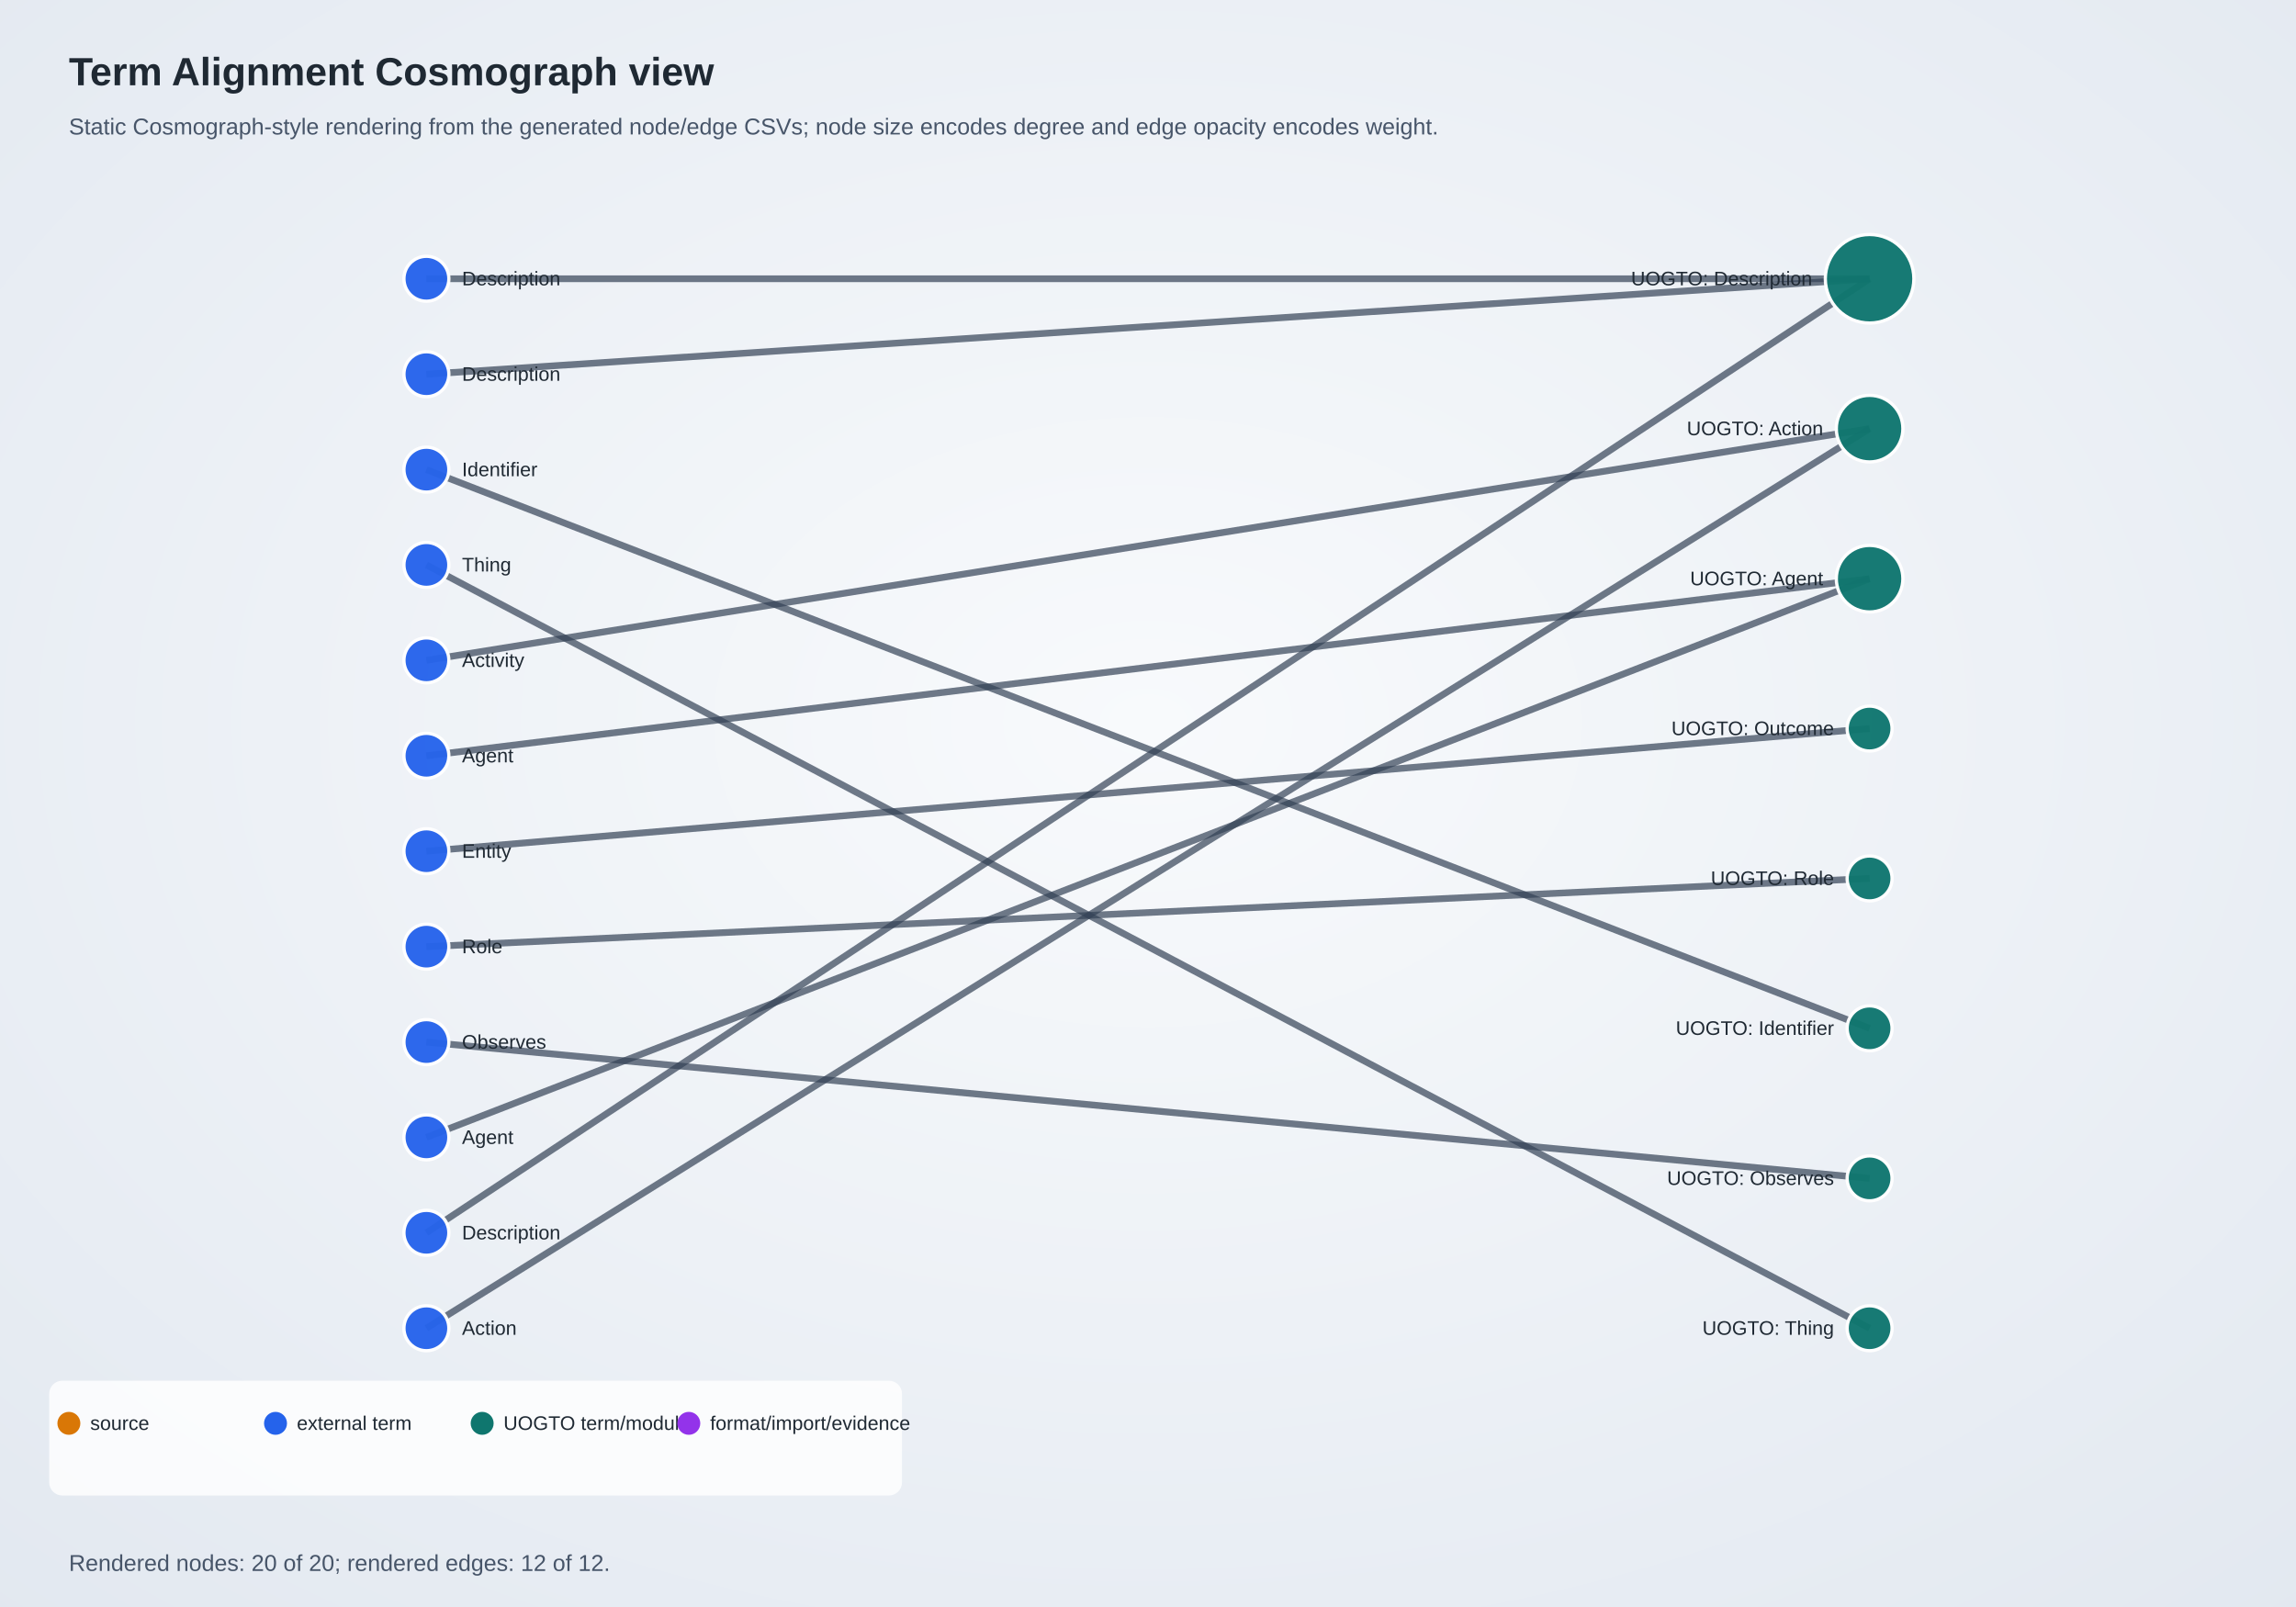
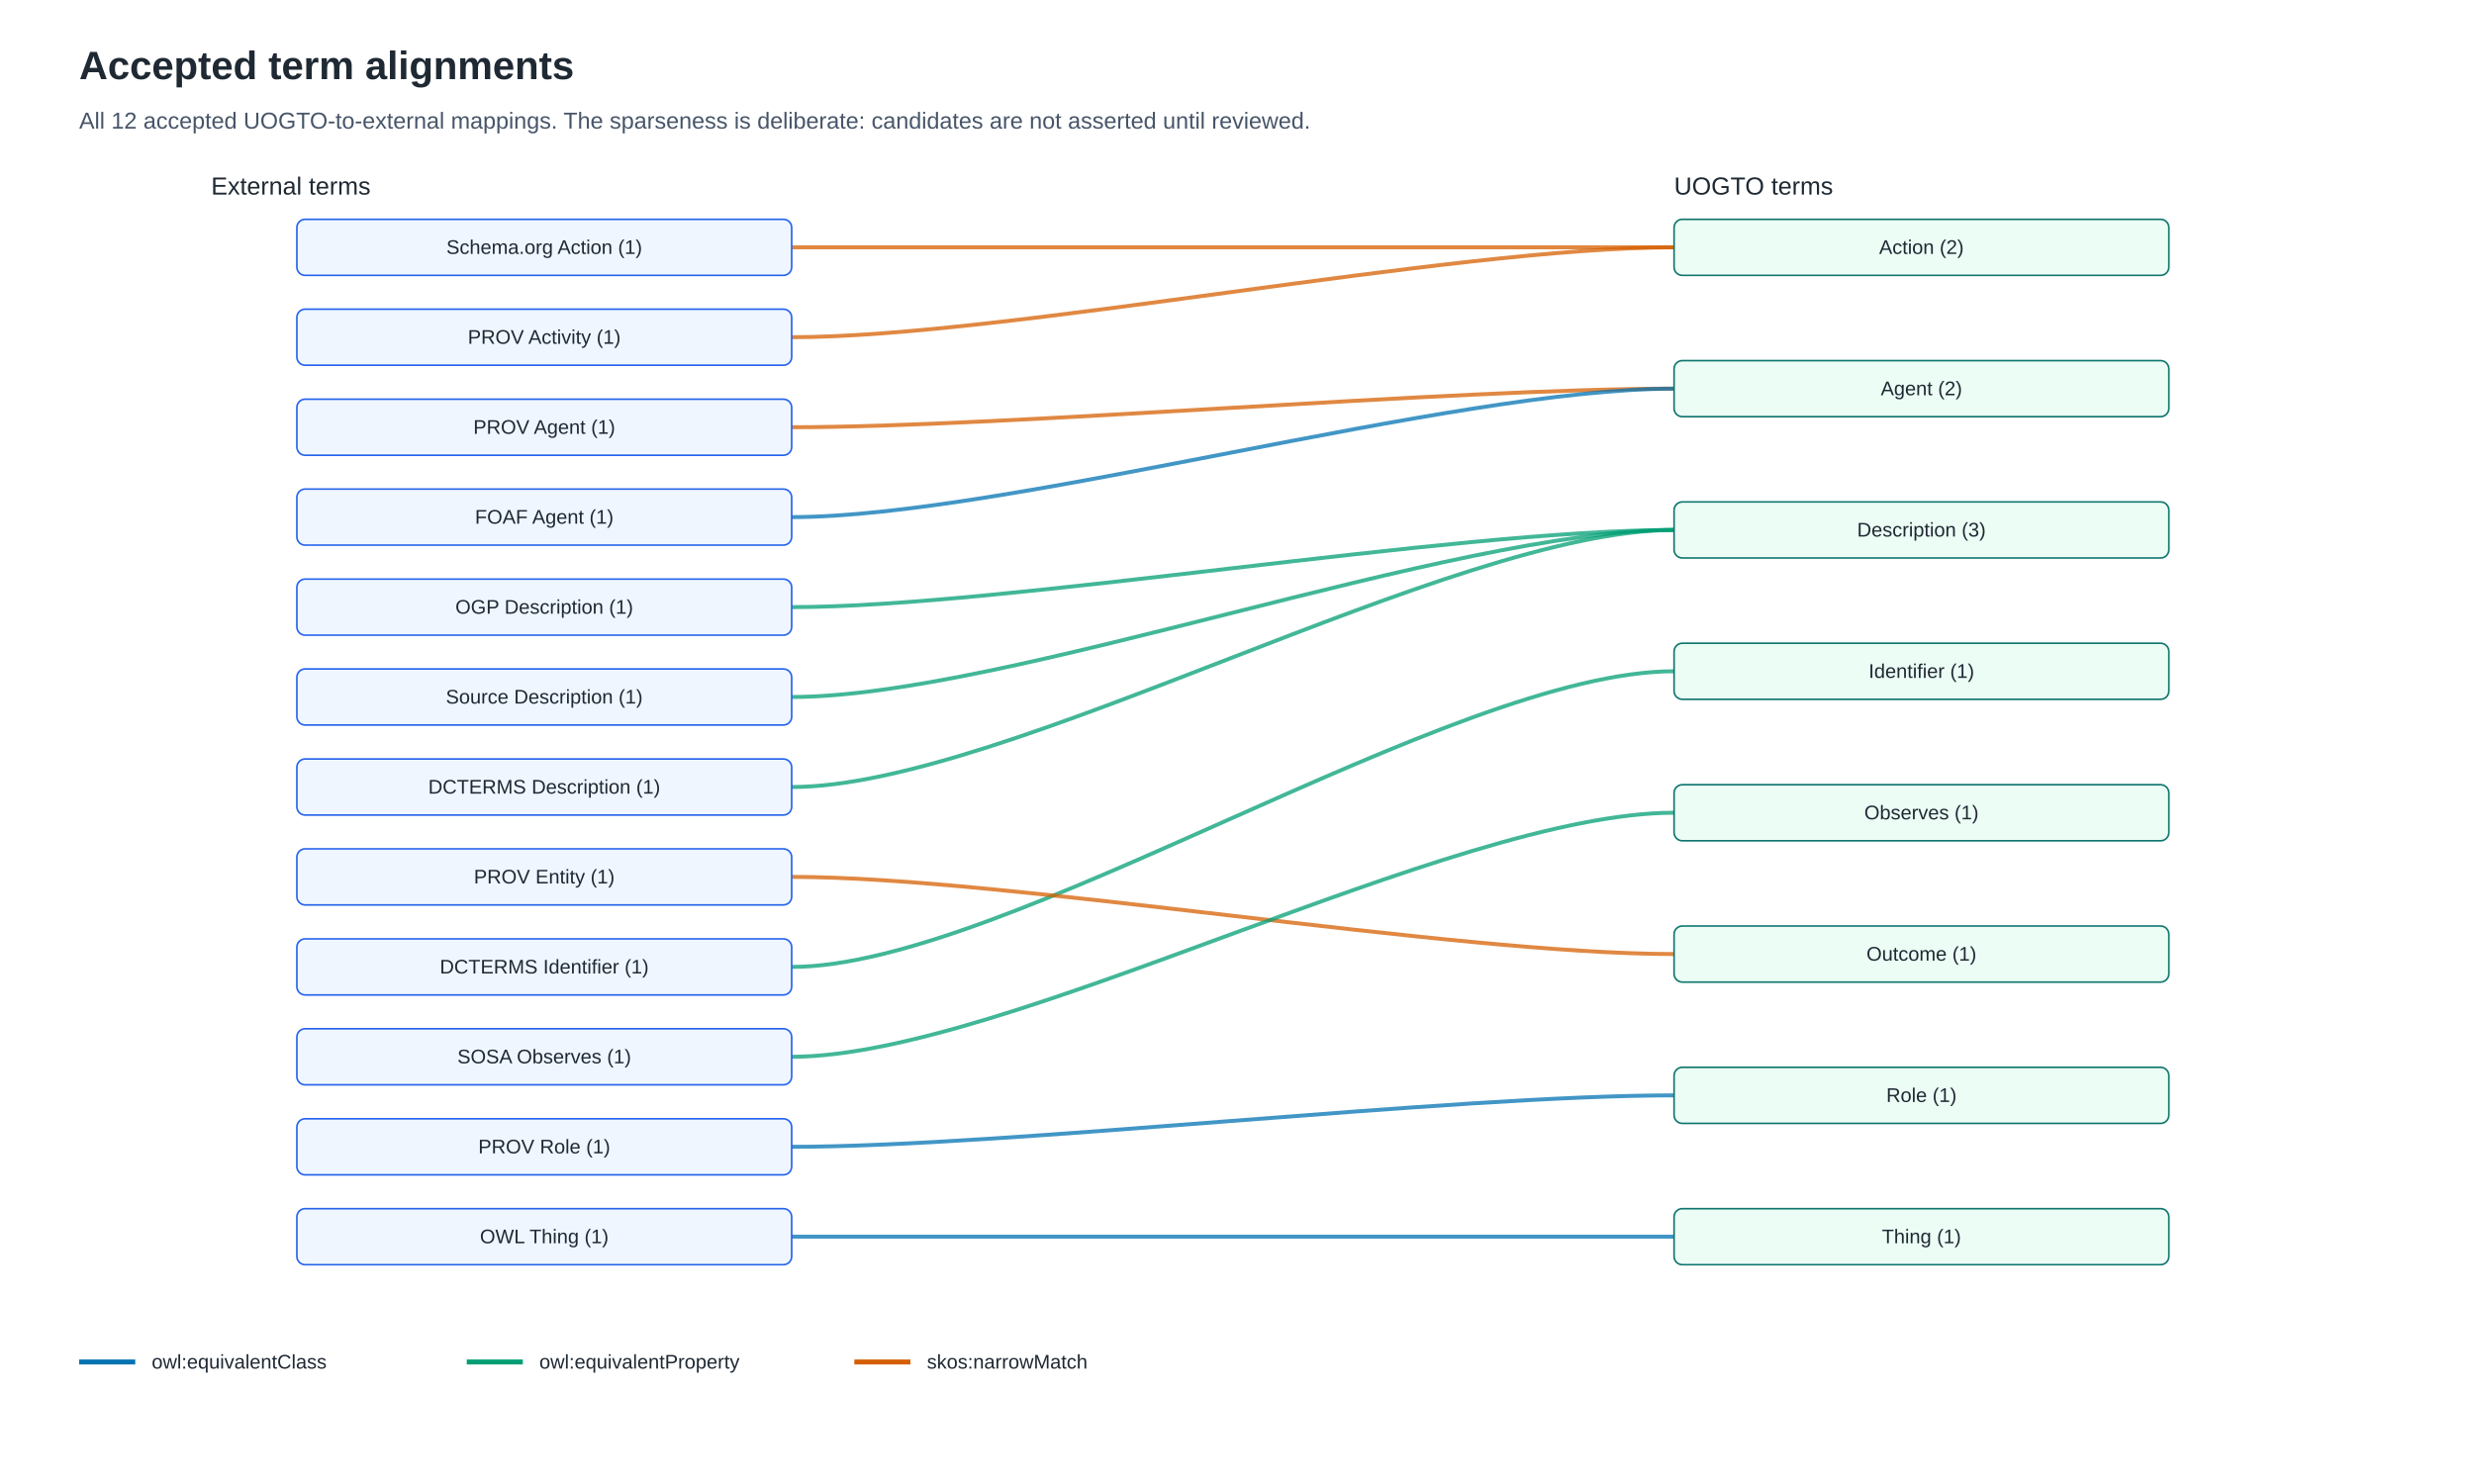
- <svg xmlns="http://www.w3.org/2000/svg" width="1400" height="980" viewBox="0 0 1400 980" role="img" aria-labelledby="title desc">
-   <style>text{font-family:Arial,Helvetica,sans-serif;fill:#1f2933}.tiny{font-size:12px}.small{font-size:14px}.label{font-size:15px}.title{font-size:24px;font-weight:700}.caption{font-size:14px;fill:#475569}.axis{stroke:#CBD5E1}.callout{font-size:14px;font-weight:700}</style>
+ <svg xmlns="http://www.w3.org/2000/svg" width="1500" height="900" viewBox="0 0 1500 900" role="img" aria-labelledby="title desc">
+   <style>text{font-family:Arial,Helvetica,sans-serif;fill:#1f2933}.tiny{font-size:12px}.small{font-size:14px}.label{font-size:15px}.title{font-size:24px;font-weight:700}.caption{font-size:14px;fill:#475569}.axis{stroke:#CBD5E1}.callout{font-size:14px;font-weight:700}.edgeLabel{font-size:12px;paint-order:stroke;stroke:#ffffff;stroke-width:5px;stroke-linejoin:round}</style>
  <rect width="100%" height="100%" fill="#ffffff" />
-   <defs>
-     <radialGradient id="bg" cx="50%" cy="45%" r="75%">
-       <stop offset="0%" stop-color="#F8FAFC" />
-       <stop offset="100%" stop-color="#E2E8F0" />
-     </radialGradient>
-   </defs>
-   <rect width="100%" height="100%" fill="url(#bg)" />
-   <text class="title" x="42" y="52">Term Alignment Cosmograph view</text>
-   <text class="caption" x="42" y="82">Static Cosmograph-style rendering from the generated node/edge CSVs; node size encodes degree and edge opacity encodes weight.</text>
-   <line x1="260.0" y1="170.0" x2="1140.0" y2="170.0" stroke="#334155" stroke-width="4.10" opacity="0.70" />
-   <line x1="260.0" y1="228.2" x2="1140.0" y2="170.0" stroke="#334155" stroke-width="4.10" opacity="0.70" />
-   <line x1="260.0" y1="286.4" x2="1140.0" y2="627.1" stroke="#334155" stroke-width="4.10" opacity="0.70" />
-   <line x1="260.0" y1="344.5" x2="1140.0" y2="810.0" stroke="#334155" stroke-width="4.10" opacity="0.70" />
-   <line x1="260.0" y1="402.7" x2="1140.0" y2="261.4" stroke="#334155" stroke-width="4.10" opacity="0.70" />
-   <line x1="260.0" y1="460.9" x2="1140.0" y2="352.9" stroke="#334155" stroke-width="4.10" opacity="0.70" />
-   <line x1="260.0" y1="519.1" x2="1140.0" y2="444.3" stroke="#334155" stroke-width="4.10" opacity="0.70" />
-   <line x1="260.0" y1="577.3" x2="1140.0" y2="535.7" stroke="#334155" stroke-width="4.10" opacity="0.70" />
-   <line x1="260.0" y1="635.5" x2="1140.0" y2="718.6" stroke="#334155" stroke-width="4.10" opacity="0.70" />
-   <line x1="260.0" y1="693.6" x2="1140.0" y2="352.9" stroke="#334155" stroke-width="4.10" opacity="0.70" />
-   <line x1="260.0" y1="751.8" x2="1140.0" y2="170.0" stroke="#334155" stroke-width="4.10" opacity="0.70" />
-   <line x1="260.0" y1="810.0" x2="1140.0" y2="261.4" stroke="#334155" stroke-width="4.10" opacity="0.70" />
-   <circle cx="1140.0" cy="170.0" r="27.0" fill="#0F766E" stroke="#FFFFFF" stroke-width="2" opacity="0.96" />
-   <circle cx="1140.0" cy="261.4" r="20.3" fill="#0F766E" stroke="#FFFFFF" stroke-width="2" opacity="0.96" />
-   <circle cx="1140.0" cy="352.9" r="20.3" fill="#0F766E" stroke="#FFFFFF" stroke-width="2" opacity="0.96" />
-   <circle cx="260.0" cy="170.0" r="13.7" fill="#2563EB" stroke="#FFFFFF" stroke-width="2" opacity="0.96" />
-   <circle cx="260.0" cy="228.2" r="13.7" fill="#2563EB" stroke="#FFFFFF" stroke-width="2" opacity="0.96" />
-   <circle cx="260.0" cy="286.4" r="13.7" fill="#2563EB" stroke="#FFFFFF" stroke-width="2" opacity="0.96" />
-   <circle cx="260.0" cy="344.5" r="13.7" fill="#2563EB" stroke="#FFFFFF" stroke-width="2" opacity="0.96" />
-   <circle cx="260.0" cy="402.7" r="13.7" fill="#2563EB" stroke="#FFFFFF" stroke-width="2" opacity="0.96" />
-   <circle cx="260.0" cy="460.9" r="13.7" fill="#2563EB" stroke="#FFFFFF" stroke-width="2" opacity="0.96" />
-   <circle cx="260.0" cy="519.1" r="13.7" fill="#2563EB" stroke="#FFFFFF" stroke-width="2" opacity="0.96" />
-   <circle cx="260.0" cy="577.3" r="13.7" fill="#2563EB" stroke="#FFFFFF" stroke-width="2" opacity="0.96" />
-   <circle cx="260.0" cy="635.5" r="13.7" fill="#2563EB" stroke="#FFFFFF" stroke-width="2" opacity="0.96" />
-   <circle cx="260.0" cy="693.6" r="13.7" fill="#2563EB" stroke="#FFFFFF" stroke-width="2" opacity="0.96" />
-   <circle cx="260.0" cy="751.8" r="13.7" fill="#2563EB" stroke="#FFFFFF" stroke-width="2" opacity="0.96" />
-   <circle cx="260.0" cy="810.0" r="13.7" fill="#2563EB" stroke="#FFFFFF" stroke-width="2" opacity="0.96" />
-   <circle cx="1140.0" cy="444.3" r="13.7" fill="#0F766E" stroke="#FFFFFF" stroke-width="2" opacity="0.96" />
-   <circle cx="1140.0" cy="535.7" r="13.7" fill="#0F766E" stroke="#FFFFFF" stroke-width="2" opacity="0.96" />
-   <circle cx="1140.0" cy="627.1" r="13.7" fill="#0F766E" stroke="#FFFFFF" stroke-width="2" opacity="0.96" />
-   <circle cx="1140.0" cy="718.6" r="13.7" fill="#0F766E" stroke="#FFFFFF" stroke-width="2" opacity="0.96" />
-   <circle cx="1140.0" cy="810.0" r="13.7" fill="#0F766E" stroke="#FFFFFF" stroke-width="2" opacity="0.96" />
-   <text class="tiny" text-anchor="end" x="1105.0" y="174.0">UOGTO: Description</text>
-   <text class="tiny" text-anchor="end" x="1111.7" y="265.4">UOGTO: Action</text>
-   <text class="tiny" text-anchor="end" x="1111.7" y="356.9">UOGTO: Agent</text>
-   <text class="tiny" text-anchor="start" x="281.7" y="174.0">Description</text>
-   <text class="tiny" text-anchor="start" x="281.7" y="232.2">Description</text>
-   <text class="tiny" text-anchor="start" x="281.7" y="290.4">Identifier</text>
-   <text class="tiny" text-anchor="start" x="281.7" y="348.5">Thing</text>
-   <text class="tiny" text-anchor="start" x="281.7" y="406.7">Activity</text>
-   <text class="tiny" text-anchor="start" x="281.7" y="464.9">Agent</text>
-   <text class="tiny" text-anchor="start" x="281.7" y="523.1">Entity</text>
-   <text class="tiny" text-anchor="start" x="281.7" y="581.3">Role</text>
-   <text class="tiny" text-anchor="start" x="281.7" y="639.5">Observes</text>
-   <text class="tiny" text-anchor="start" x="281.7" y="697.6">Agent</text>
-   <text class="tiny" text-anchor="start" x="281.7" y="755.8">Description</text>
-   <text class="tiny" text-anchor="start" x="281.7" y="814.0">Action</text>
-   <text class="tiny" text-anchor="end" x="1118.3" y="448.3">UOGTO: Outcome</text>
-   <text class="tiny" text-anchor="end" x="1118.3" y="539.7">UOGTO: Role</text>
-   <text class="tiny" text-anchor="end" x="1118.3" y="631.1">UOGTO: Identifier</text>
-   <text class="tiny" text-anchor="end" x="1118.3" y="722.6">UOGTO: Observes</text>
-   <text class="tiny" text-anchor="end" x="1118.3" y="814.0">UOGTO: Thing</text>
-   <rect x="30" y="842" width="520" height="70" fill="#FFFFFF" opacity="0.82" rx="8" />
-   <circle cx="42" cy="868" r="7" fill="#D97706" />
-   <text class="tiny" x="55" y="872">source</text>
-   <circle cx="168" cy="868" r="7" fill="#2563EB" />
-   <text class="tiny" x="181" y="872">external term</text>
-   <circle cx="294" cy="868" r="7" fill="#0F766E" />
-   <text class="tiny" x="307" y="872">UOGTO term/module</text>
-   <circle cx="420" cy="868" r="7" fill="#9333EA" />
-   <text class="tiny" x="433" y="872">format/import/evidence</text>
-   <text class="caption" x="42" y="958">Rendered nodes: 20 of 20; rendered edges: 12 of 12.</text>
+   <text class="title" x="48" y="48">Accepted term alignments</text>
+   <text class="caption" x="48" y="78">All 12 accepted UOGTO-to-external mappings. The sparseness is deliberate: candidates are not asserted until reviewed.</text>
+   <text class="label" x="128" y="118">External terms</text>
+   <text class="label" x="1015" y="118">UOGTO terms</text>
+   <path d="M480.0,368.2 C610,368.2 880,321.4 1015.0,321.4" fill="none" stroke="#009E73" stroke-width="2.4" opacity="0.74" />
+   <path d="M480.0,477.3 C610,477.3 880,321.4 1015.0,321.4" fill="none" stroke="#009E73" stroke-width="2.4" opacity="0.74" />
+   <path d="M480.0,586.4 C610,586.4 880,407.1 1015.0,407.1" fill="none" stroke="#009E73" stroke-width="2.4" opacity="0.74" />
+   <path d="M480.0,750.0 C610,750.0 880,750.0 1015.0,750.0" fill="none" stroke="#0072B2" stroke-width="2.4" opacity="0.74" />
+   <path d="M480.0,204.5 C610,204.5 880,150.0 1015.0,150.0" fill="none" stroke="#D55E00" stroke-width="2.4" opacity="0.74" />
+   <path d="M480.0,259.1 C610,259.1 880,235.7 1015.0,235.7" fill="none" stroke="#D55E00" stroke-width="2.4" opacity="0.74" />
+   <path d="M480.0,531.8 C610,531.8 880,578.6 1015.0,578.6" fill="none" stroke="#D55E00" stroke-width="2.4" opacity="0.74" />
+   <path d="M480.0,695.5 C610,695.5 880,664.3 1015.0,664.3" fill="none" stroke="#0072B2" stroke-width="2.4" opacity="0.74" />
+   <path d="M480.0,640.9 C610,640.9 880,492.9 1015.0,492.9" fill="none" stroke="#009E73" stroke-width="2.4" opacity="0.74" />
+   <path d="M480.0,313.6 C610,313.6 880,235.7 1015.0,235.7" fill="none" stroke="#0072B2" stroke-width="2.4" opacity="0.74" />
+   <path d="M480.0,422.7 C610,422.7 880,321.4 1015.0,321.4" fill="none" stroke="#009E73" stroke-width="2.4" opacity="0.74" />
+   <path d="M480.0,150.0 C610,150.0 880,150.0 1015.0,150.0" fill="none" stroke="#D55E00" stroke-width="2.4" opacity="0.74" />
+   <rect x="180.0" y="133.0" width="300" height="34" fill="#EFF6FF" stroke="#2563EB" rx="5" />
+   <text class="tiny" text-anchor="middle" x="330.0" y="154.0">Schema.org Action (1)</text>
+   <rect x="180.0" y="187.5" width="300" height="34" fill="#EFF6FF" stroke="#2563EB" rx="5" />
+   <text class="tiny" text-anchor="middle" x="330.0" y="208.5">PROV Activity (1)</text>
+   <rect x="180.0" y="242.1" width="300" height="34" fill="#EFF6FF" stroke="#2563EB" rx="5" />
+   <text class="tiny" text-anchor="middle" x="330.0" y="263.1">PROV Agent (1)</text>
+   <rect x="180.0" y="296.6" width="300" height="34" fill="#EFF6FF" stroke="#2563EB" rx="5" />
+   <text class="tiny" text-anchor="middle" x="330.0" y="317.6">FOAF Agent (1)</text>
+   <rect x="180.0" y="351.2" width="300" height="34" fill="#EFF6FF" stroke="#2563EB" rx="5" />
+   <text class="tiny" text-anchor="middle" x="330.0" y="372.2">OGP Description (1)</text>
+   <rect x="180.0" y="405.7" width="300" height="34" fill="#EFF6FF" stroke="#2563EB" rx="5" />
+   <text class="tiny" text-anchor="middle" x="330.0" y="426.7">Source Description (1)</text>
+   <rect x="180.0" y="460.3" width="300" height="34" fill="#EFF6FF" stroke="#2563EB" rx="5" />
+   <text class="tiny" text-anchor="middle" x="330.0" y="481.3">DCTERMS Description (1)</text>
+   <rect x="180.0" y="514.8" width="300" height="34" fill="#EFF6FF" stroke="#2563EB" rx="5" />
+   <text class="tiny" text-anchor="middle" x="330.0" y="535.8">PROV Entity (1)</text>
+   <rect x="180.0" y="569.4" width="300" height="34" fill="#EFF6FF" stroke="#2563EB" rx="5" />
+   <text class="tiny" text-anchor="middle" x="330.0" y="590.4">DCTERMS Identifier (1)</text>
+   <rect x="180.0" y="623.9" width="300" height="34" fill="#EFF6FF" stroke="#2563EB" rx="5" />
+   <text class="tiny" text-anchor="middle" x="330.0" y="644.9">SOSA Observes (1)</text>
+   <rect x="180.0" y="678.5" width="300" height="34" fill="#EFF6FF" stroke="#2563EB" rx="5" />
+   <text class="tiny" text-anchor="middle" x="330.0" y="699.5">PROV Role (1)</text>
+   <rect x="180.0" y="733.0" width="300" height="34" fill="#EFF6FF" stroke="#2563EB" rx="5" />
+   <text class="tiny" text-anchor="middle" x="330.0" y="754.0">OWL Thing (1)</text>
+   <rect x="1015.0" y="133.0" width="300" height="34" fill="#ECFDF5" stroke="#0F766E" rx="5" />
+   <text class="tiny" text-anchor="middle" x="1165.0" y="154.0">Action (2)</text>
+   <rect x="1015.0" y="218.7" width="300" height="34" fill="#ECFDF5" stroke="#0F766E" rx="5" />
+   <text class="tiny" text-anchor="middle" x="1165.0" y="239.7">Agent (2)</text>
+   <rect x="1015.0" y="304.4" width="300" height="34" fill="#ECFDF5" stroke="#0F766E" rx="5" />
+   <text class="tiny" text-anchor="middle" x="1165.0" y="325.4">Description (3)</text>
+   <rect x="1015.0" y="390.1" width="300" height="34" fill="#ECFDF5" stroke="#0F766E" rx="5" />
+   <text class="tiny" text-anchor="middle" x="1165.0" y="411.1">Identifier (1)</text>
+   <rect x="1015.0" y="475.9" width="300" height="34" fill="#ECFDF5" stroke="#0F766E" rx="5" />
+   <text class="tiny" text-anchor="middle" x="1165.0" y="496.9">Observes (1)</text>
+   <rect x="1015.0" y="561.6" width="300" height="34" fill="#ECFDF5" stroke="#0F766E" rx="5" />
+   <text class="tiny" text-anchor="middle" x="1165.0" y="582.6">Outcome (1)</text>
+   <rect x="1015.0" y="647.3" width="300" height="34" fill="#ECFDF5" stroke="#0F766E" rx="5" />
+   <text class="tiny" text-anchor="middle" x="1165.0" y="668.3">Role (1)</text>
+   <rect x="1015.0" y="733.0" width="300" height="34" fill="#ECFDF5" stroke="#0F766E" rx="5" />
+   <text class="tiny" text-anchor="middle" x="1165.0" y="754.0">Thing (1)</text>
+   <line x1="48" y1="826" x2="82" y2="826" stroke="#0072B2" stroke-width="3" />
+   <text class="tiny" x="92" y="830">owl:equivalentClass</text>
+   <line x1="283" y1="826" x2="317" y2="826" stroke="#009E73" stroke-width="3" />
+   <text class="tiny" x="327" y="830">owl:equivalentProperty</text>
+   <line x1="518" y1="826" x2="552" y2="826" stroke="#D55E00" stroke-width="3" />
+   <text class="tiny" x="562" y="830">skos:narrowMatch</text>
</svg>
